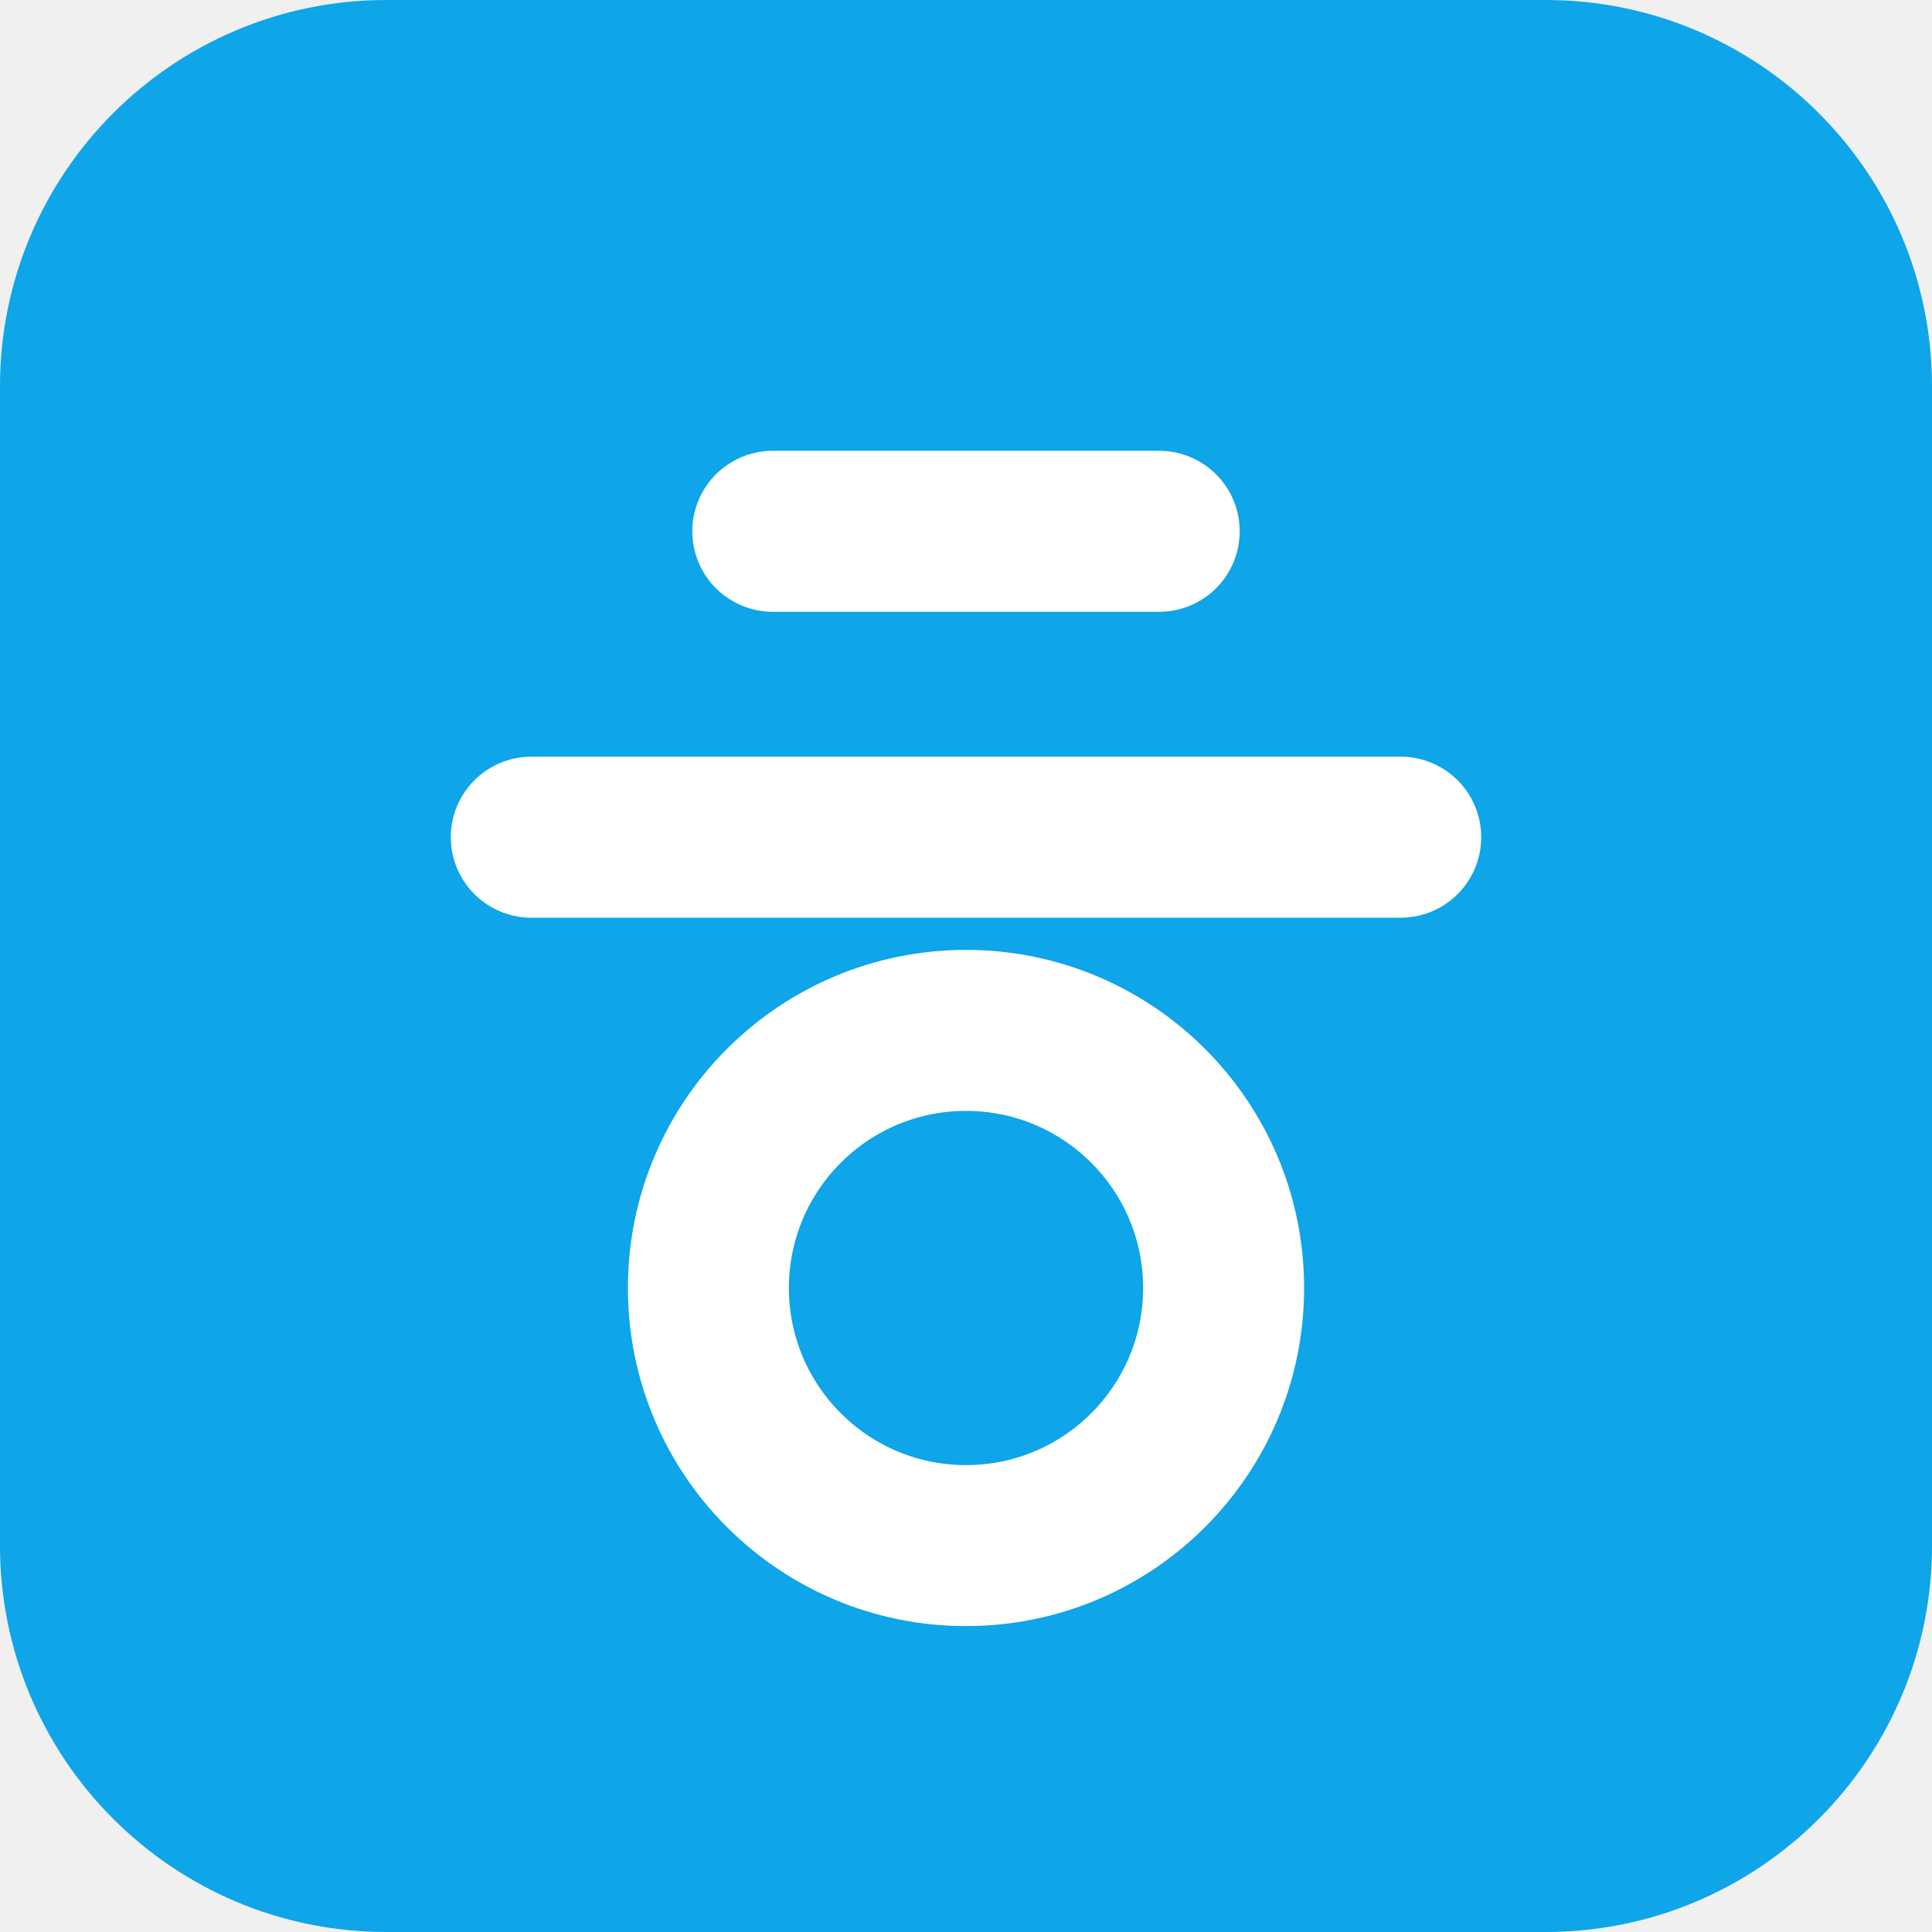
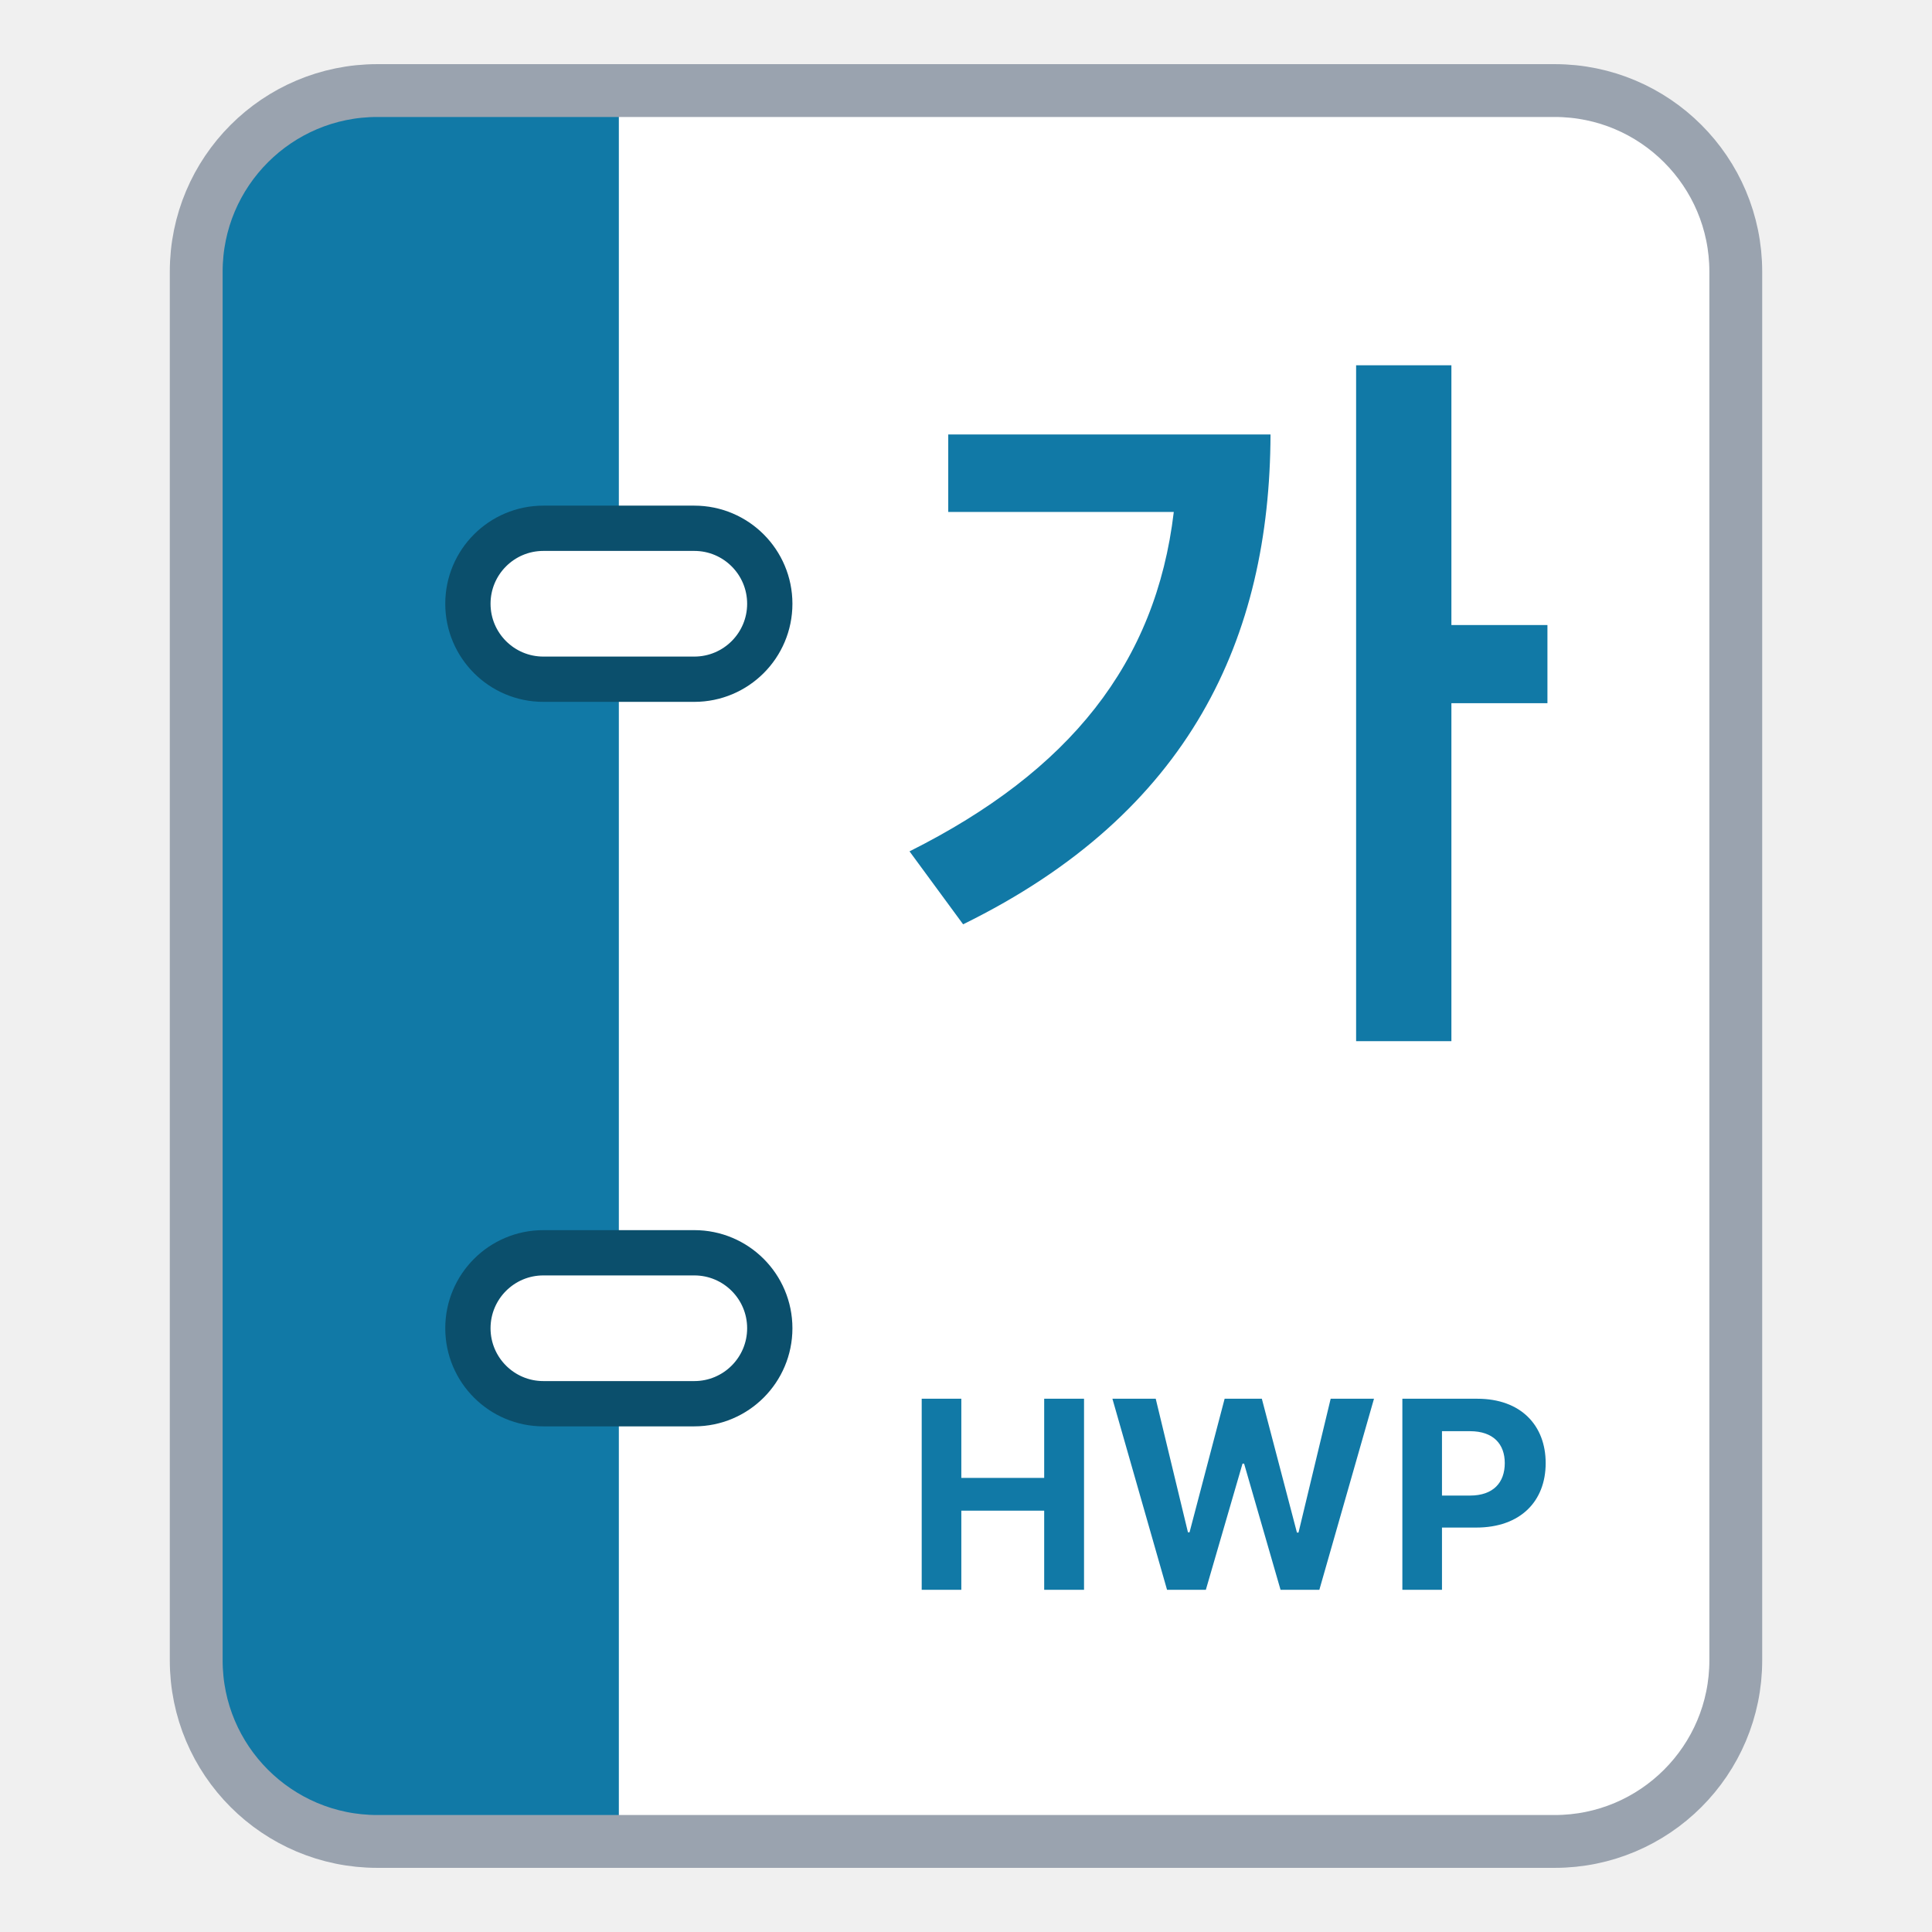
- <svg xmlns="http://www.w3.org/2000/svg" width="240" height="240" viewBox="0 0 240 240" fill="none">
-   <rect width="240" height="240" rx="48" fill="#0EA5E9" />
-   <path d="M96 66H144M66 104H174" stroke="white" stroke-width="20" stroke-linecap="round" />
-   <circle cx="120" cy="160" r="32" stroke="white" stroke-width="20" />
+ <svg xmlns="http://www.w3.org/2000/svg" width="256" height="256" viewBox="0 0 256 256" fill="none">
+   <style>.s,.m{display:none}@media (max-width:23.98px){.l{display:none}.s{display:inline}}@media (min-width:23.99px) and (max-width:39.98px){.l{display:none}.m{display:inline}}</style>
+   <g class="l">
+     <path d="M50 12H206A24 24 0 0 1 230 36V220A24 24 0 0 1 206 244H50A24 24 0 0 1 26 220V36A24 24 0 0 1 50 12Z" fill="#FFFFFF" />
+     <path transform="translate(118.84 129.08) scale(1.01)" d="M72.75-79.88L60.25-79.88L60.25 8.79L72.75 8.79L72.75-35.55L85.35-35.55L85.35-45.80L72.75-45.80M49.02-70.80L6.74-70.80L6.74-60.64L36.33-60.64C33.98-40.82 22.71-26.66 1.66-16.11L8.69-6.54C38.57-21.19 48.93-44.24 49.02-70.80" fill="#1179A6" />
+     <path d="M122.13 210.66L127.38 210.66L127.38 200.17L138.36 200.17L138.36 210.66L143.64 210.66L143.64 185.34L138.36 185.34L138.36 195.83L127.38 195.83L127.38 185.34L122.13 185.34M154.64 210.66L159.78 210.66L164.64 193.94L164.85 193.94L169.68 210.66L174.82 210.66L182.06 185.34L176.32 185.34L172.06 203.07L171.85 203.07L167.20 185.34L162.27 185.34L157.62 203.04L157.41 203.04L153.14 185.34L147.40 185.34M185.82 210.66L191.07 210.66L191.07 202.41L195.61 202.41C201.45 202.41 204.81 198.94 204.81 193.87C204.81 188.87 201.52 185.34 195.75 185.34L185.82 185.34M191.07 198.17L191.07 189.64L194.78 189.64C197.89 189.64 199.39 191.36 199.39 193.87C199.39 196.43 197.89 198.17 194.78 198.17" fill="#1179A6" />
+     <path d="M50 12H82V244H50A24 24 0 0 1 26 220V36A24 24 0 0 1 50 12Z" fill="#1179A6" />
+     <path d="M50 12H206A24 24 0 0 1 230 36V220A24 24 0 0 1 206 244H50A24 24 0 0 1 26 220V36A24 24 0 0 1 50 12Z" stroke="#9AA3AF" stroke-width="7" stroke-linejoin="round" />
+     <rect x="62" y="70" width="40" height="20" rx="10" fill="#FFFFFF" stroke="#0B4F6C" stroke-width="6" />
+     <rect x="62" y="166" width="40" height="20" rx="10" fill="#FFFFFF" stroke="#0B4F6C" stroke-width="6" />
+   </g>
+   <g class="m">
+     <path d="M50 12H206A24 24 0 0 1 230 36V220A24 24 0 0 1 206 244H50A24 24 0 0 1 26 220V36A24 24 0 0 1 50 12Z" fill="#FFFFFF" />
+     <path transform="translate(114.18 167.08) scale(1.1)" d="M72.75-79.88L60.25-79.88L60.25 8.79L72.75 8.79L72.75-35.55L85.35-35.55L85.35-45.80L72.75-45.80M49.02-70.80L6.74-70.80L6.74-60.64L36.33-60.64C33.98-40.82 22.71-26.66 1.66-16.11L8.69-6.54C38.57-21.19 48.93-44.24 49.02-70.80" fill="#1179A6" />
+     <path d="M50 12H82V244H50A24 24 0 0 1 26 220V36A24 24 0 0 1 50 12Z" fill="#1179A6" />
+     <path d="M50 12H206A24 24 0 0 1 230 36V220A24 24 0 0 1 206 244H50A24 24 0 0 1 26 220V36A24 24 0 0 1 50 12Z" stroke="#9AA3AF" stroke-width="10" stroke-linejoin="round" />
+     <rect x="62" y="62" width="40" height="20" rx="10" fill="#FFFFFF" stroke="#0B4F6C" stroke-width="8" />
+     <rect x="62" y="174" width="40" height="20" rx="10" fill="#FFFFFF" stroke="#0B4F6C" stroke-width="8" />
+   </g>
+   <g class="s">
+     <path d="M52 8H204A28 28 0 0 1 232 36V220A28 28 0 0 1 204 248H52A28 28 0 0 1 24 220V36A28 28 0 0 1 52 8Z" fill="#FFFFFF" />
+     <path d="M120 84.8H162.32Q162.32 156.8 121.84 191.36M193.6 58.88V197.12M193.6 128H212" stroke="#1179A6" stroke-width="18.7" stroke-linecap="round" stroke-linejoin="round" />
+     <path d="M52 8H96V248H52A28 28 0 0 1 24 220V36A28 28 0 0 1 52 8Z" fill="#1179A6" />
+     <path d="M52 8H204A28 28 0 0 1 232 36V220A28 28 0 0 1 204 248H52A28 28 0 0 1 24 220V36A28 28 0 0 1 52 8Z" stroke="#9AA3AF" stroke-width="16" stroke-linejoin="round" />
+   </g>
</svg>
